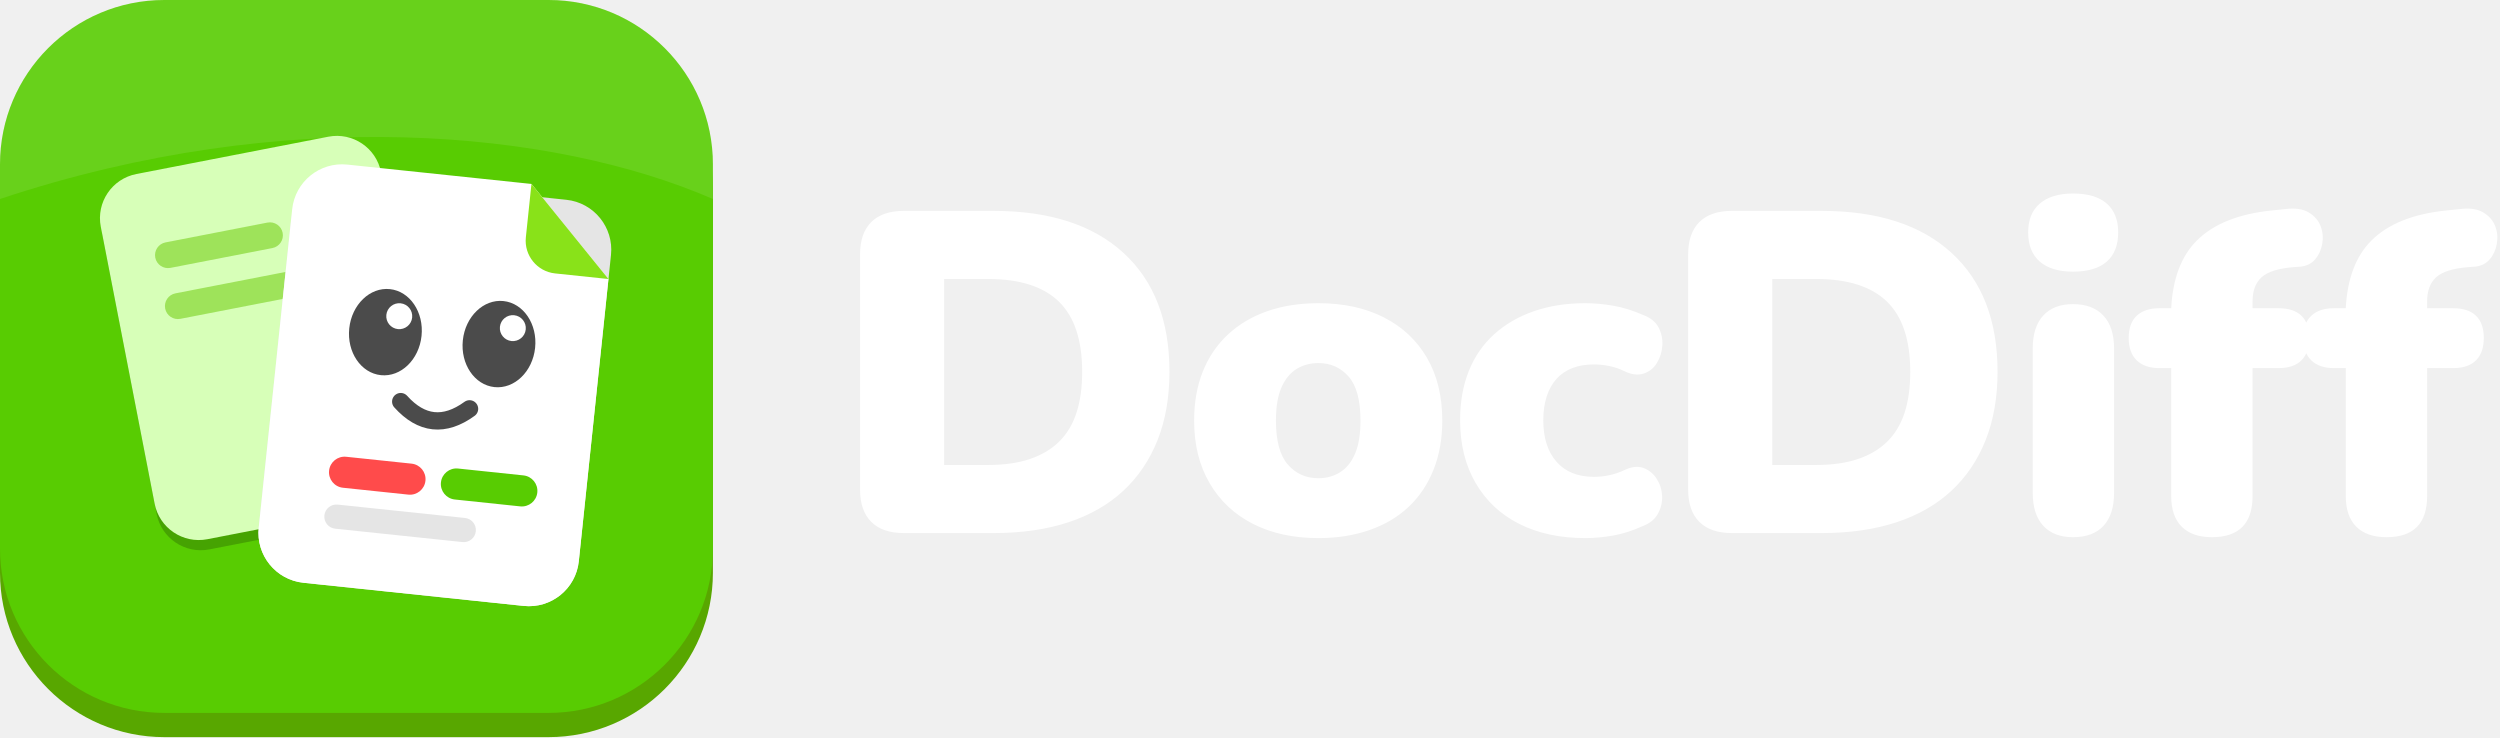
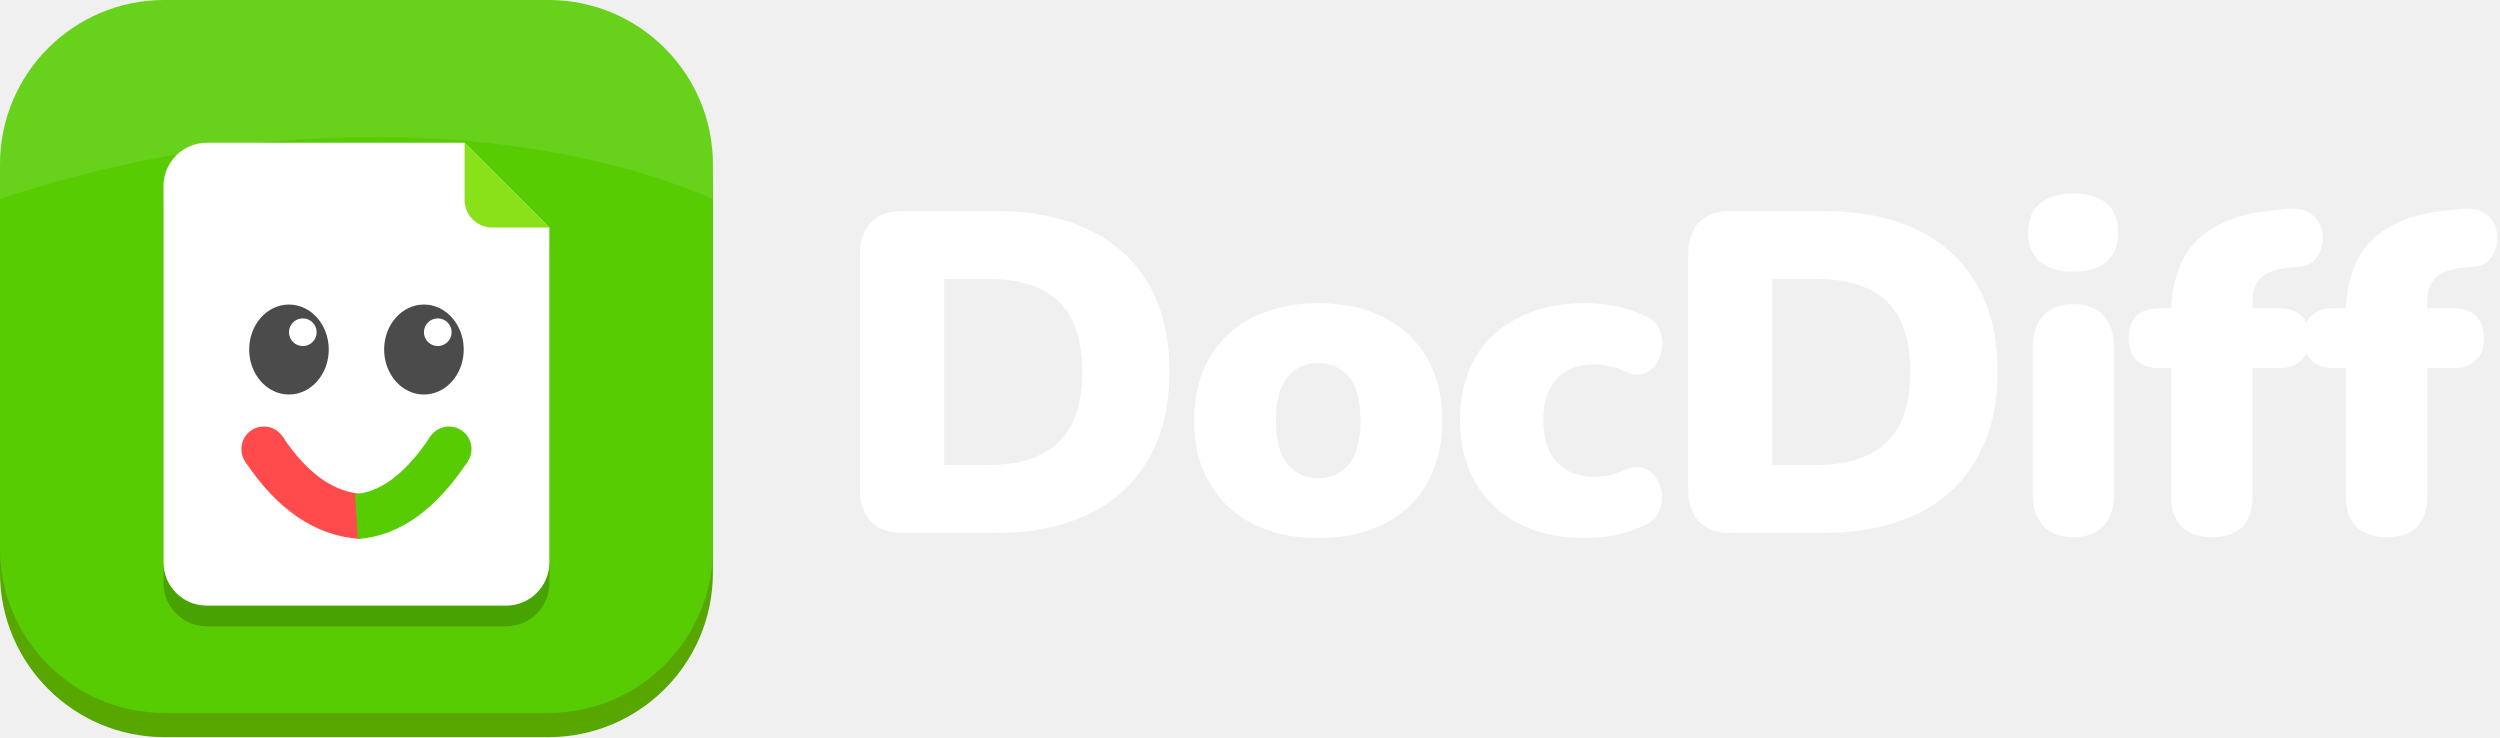
<svg xmlns="http://www.w3.org/2000/svg" viewBox="0 0 407 120" width="814" height="240">
  <g transform="scale(0.14085)">
    <rect x="0" y="28" width="824" height="824" rx="190" fill="#58a700" />
    <rect x="0" y="0" width="824" height="824" rx="190" fill="#58cc02" />
    <path d="M190 0 h444 a190 190 0 0 1 190 190 v40 C640 150 330 120 0 230 v-40 A190 190 0 0 1 190 0z" fill="#ffffff" opacity=".10" />
-     <g transform="rotate(-11 300 420)">
-       <rect x="150" y="190" width="330" height="430" rx="52" fill="#46a302" />
-       <rect x="150" y="178" width="330" height="430" rx="52" fill="#d7ffb8" />
-       <rect x="205" y="262" width="150" height="30" rx="15" fill="#9ee35a" />
-       <rect x="205" y="322" width="210" height="30" rx="15" fill="#9ee35a" />
-     </g>
-     <g transform="rotate(6 520 440)">
-       <rect x="318" y="218" width="372" height="472" rx="58" fill="#e5e5e5" />
-       <path d="M376 204 h214 l100 100 v328 a58 58 0 0 1 -58 58 h-256 a58 58 0 0 1 -58 -58 v-370 a58 58 0 0 1 58 -58z" fill="#ffffff" />
-       <path d="M590 204 v62 a38 38 0 0 0 38 38 h62 z" fill="#89e219" />
-       <ellipse cx="440" cy="392" rx="42" ry="50" fill="#4b4b4b" />
-       <ellipse cx="572" cy="392" rx="42" ry="50" fill="#4b4b4b" />
-       <circle cx="454" cy="372" r="15" fill="#ffffff" />
-       <circle cx="586" cy="372" r="15" fill="#ffffff" />
-       <path d="M466 470 q40 36 80 0" stroke="#4b4b4b" stroke-width="20" fill="none" stroke-linecap="round" />
-       <rect x="392" y="540" width="112" height="36" rx="18" fill="#ff4b4b" />
-       <rect x="522" y="540" width="112" height="36" rx="18" fill="#58cc02" />
-       <rect x="392" y="596" width="176" height="28" rx="14" fill="#e5e5e5" />
+     <g>
+       <path d="M239 189 H537 L635 287 V674 a50 50 0 0 1 -50 50 H239 a50 50 0 0 1 -50 -50 V239 a50 50 0 0 1 50 -50 Z" fill="#46a302" />
+       <path d="M239 165 H537 L635 263 V650 a50 50 0 0 1 -50 50 H239 a50 50 0 0 1 -50 -50 V215 a50 50 0 0 1 50 -50 Z" fill="#ffffff" />
+       <path d="M537 165 V231 a32 32 0 0 0 32 32 H635 Z" fill="#89e219" />
+       <ellipse cx="334" cy="404" rx="46" ry="52" fill="#4b4b4b" />
+       <ellipse cx="490" cy="404" rx="46" ry="52" fill="#4b4b4b" />
+       <circle cx="350" cy="384" r="16" fill="#ffffff" />
+       <circle cx="506" cy="384" r="16" fill="#ffffff" />
+       <path d="M305 519 Q354 593 418 597" stroke="#ff4b4b" stroke-width="52" fill="none" />
+       <circle cx="305" cy="519" r="26" fill="#ff4b4b" />
+       <path d="M412 597 Q470 593 519 519" stroke="#58cc02" stroke-width="52" fill="none" />
+       <circle cx="519" cy="519" r="26" fill="#58cc02" />
    </g>
  </g>
  <path d="M147.16 86.784Q143.664 86.784 141.841 84.961Q140.018 83.138 140.018 79.716V41.4Q140.018 37.978 141.841 36.155Q143.664 34.332 147.16 34.332H161.743Q175.432 34.332 182.91 41.177Q190.387 48.022 190.387 60.521Q190.387 66.77 188.452 71.644Q186.518 76.517 182.872 79.902Q179.227 83.287 173.907 85.036Q168.588 86.784 161.743 86.784ZM153.708 75.698H160.85Q164.793 75.698 167.658 74.731Q170.522 73.764 172.419 71.904Q174.316 70.044 175.246 67.217Q176.176 64.39 176.176 60.521Q176.176 52.783 172.382 49.1Q168.588 45.418 160.85 45.418H153.708Z M214.641 87.602Q208.54 87.602 204.002 85.296Q199.464 82.99 196.934 78.674Q194.404 74.359 194.404 68.482Q194.404 64.018 195.818 60.484Q197.232 56.95 199.91 54.457Q202.588 51.965 206.308 50.663Q210.028 49.361 214.641 49.361Q220.742 49.361 225.28 51.667Q229.819 53.974 232.311 58.252Q234.804 62.53 234.804 68.482Q234.804 72.871 233.39 76.442Q231.976 80.014 229.335 82.506Q226.694 84.998 222.937 86.3Q219.18 87.602 214.641 87.602ZM214.641 77.856Q216.65 77.856 218.212 76.852Q219.775 75.847 220.63 73.801Q221.486 71.755 221.486 68.482Q221.486 63.497 219.552 61.302Q217.617 59.107 214.641 59.107Q212.632 59.107 211.07 60.074Q209.508 61.042 208.615 63.088Q207.722 65.134 207.722 68.482Q207.722 73.392 209.656 75.624Q211.591 77.856 214.641 77.856Z M258.091 87.602Q251.916 87.602 247.34 85.296Q242.764 82.99 240.235 78.637Q237.705 74.285 237.705 68.407Q237.705 63.943 239.119 60.409Q240.532 56.875 243.248 54.42Q245.964 51.965 249.721 50.663Q253.478 49.361 258.091 49.361Q260.248 49.361 262.629 49.77Q265.01 50.179 267.54 51.295Q269.325 51.965 270.032 53.341Q270.739 54.718 270.627 56.28Q270.516 57.842 269.734 59.107Q268.953 60.372 267.577 60.818Q266.2 61.265 264.489 60.446Q263.299 59.851 261.997 59.591Q260.695 59.33 259.504 59.33Q257.496 59.33 255.97 59.926Q254.445 60.521 253.404 61.674Q252.362 62.827 251.804 64.538Q251.246 66.25 251.246 68.407Q251.246 72.722 253.404 75.178Q255.561 77.633 259.504 77.633Q260.695 77.633 261.96 77.372Q263.224 77.112 264.489 76.517Q266.2 75.698 267.54 76.182Q268.879 76.666 269.697 77.93Q270.516 79.195 270.59 80.72Q270.664 82.246 269.92 83.622Q269.176 84.998 267.391 85.668Q264.936 86.784 262.592 87.193Q260.248 87.602 258.091 87.602Z M281.973 86.784Q278.476 86.784 276.654 84.961Q274.831 83.138 274.831 79.716V41.4Q274.831 37.978 276.654 36.155Q278.476 34.332 281.973 34.332H296.556Q310.245 34.332 317.722 41.177Q325.2 48.022 325.2 60.521Q325.2 66.77 323.265 71.644Q321.331 76.517 317.685 79.902Q314.04 83.287 308.72 85.036Q303.4 86.784 296.556 86.784ZM288.52 75.698H295.663Q299.606 75.698 302.47 74.731Q305.335 73.764 307.232 71.904Q309.129 70.044 310.059 67.217Q310.989 64.39 310.989 60.521Q310.989 52.783 307.195 49.1Q303.4 45.418 295.663 45.418H288.52Z M337.476 87.454Q334.351 87.454 332.64 85.594Q330.928 83.734 330.928 80.237V56.726Q330.928 53.23 332.64 51.37Q334.351 49.51 337.476 49.51Q340.675 49.51 342.423 51.37Q344.172 53.23 344.172 56.726V80.237Q344.172 83.734 342.46 85.594Q340.749 87.454 337.476 87.454ZM337.476 44.227Q333.979 44.227 332.082 42.59Q330.184 40.954 330.184 37.829Q330.184 34.778 332.082 33.142Q333.979 31.505 337.476 31.505Q341.121 31.505 342.981 33.142Q344.841 34.778 344.841 37.829Q344.841 40.954 342.981 42.59Q341.121 44.227 337.476 44.227Z M360.093 87.454Q356.894 87.454 355.183 85.742Q353.472 84.031 353.472 80.758V59.926H351.537Q349.156 59.926 347.854 58.661Q346.552 57.396 346.552 55.015Q346.552 52.634 347.854 51.407Q349.156 50.179 351.537 50.179H353.472Q353.844 42.962 357.638 39.168Q361.73 35.076 369.914 34.258L372.072 34.034Q374.452 33.737 375.866 34.592Q377.28 35.448 377.8 36.824Q378.321 38.201 378.061 39.689Q377.8 41.177 376.908 42.218Q376.015 43.26 374.527 43.409L373.485 43.483Q369.691 43.781 368.203 45.12Q366.715 46.459 366.715 49.063V50.179H370.956Q373.411 50.179 374.676 51.407Q375.94 52.634 375.94 55.015Q375.94 57.396 374.676 58.661Q373.411 59.926 370.956 59.926H366.715V80.758Q366.715 87.454 360.093 87.454Z M388.514 87.454Q385.315 87.454 383.604 85.742Q381.892 84.031 381.892 80.758V59.926H379.958Q377.577 59.926 376.275 58.661Q374.973 57.396 374.973 55.015Q374.973 52.634 376.275 51.407Q377.577 50.179 379.958 50.179H381.892Q382.264 42.962 386.059 39.168Q390.151 35.076 398.335 34.258L400.492 34.034Q402.873 33.737 404.287 34.592Q405.7 35.448 406.221 36.824Q406.742 38.201 406.482 39.689Q406.221 41.177 405.328 42.218Q404.436 43.26 402.948 43.409L401.906 43.483Q398.112 43.781 396.624 45.12Q395.136 46.459 395.136 49.063V50.179H399.376Q401.832 50.179 403.096 51.407Q404.361 52.634 404.361 55.015Q404.361 57.396 403.096 58.661Q401.832 59.926 399.376 59.926H395.136V80.758Q395.136 87.454 388.514 87.454Z" fill="#ffffff" />
</svg>
